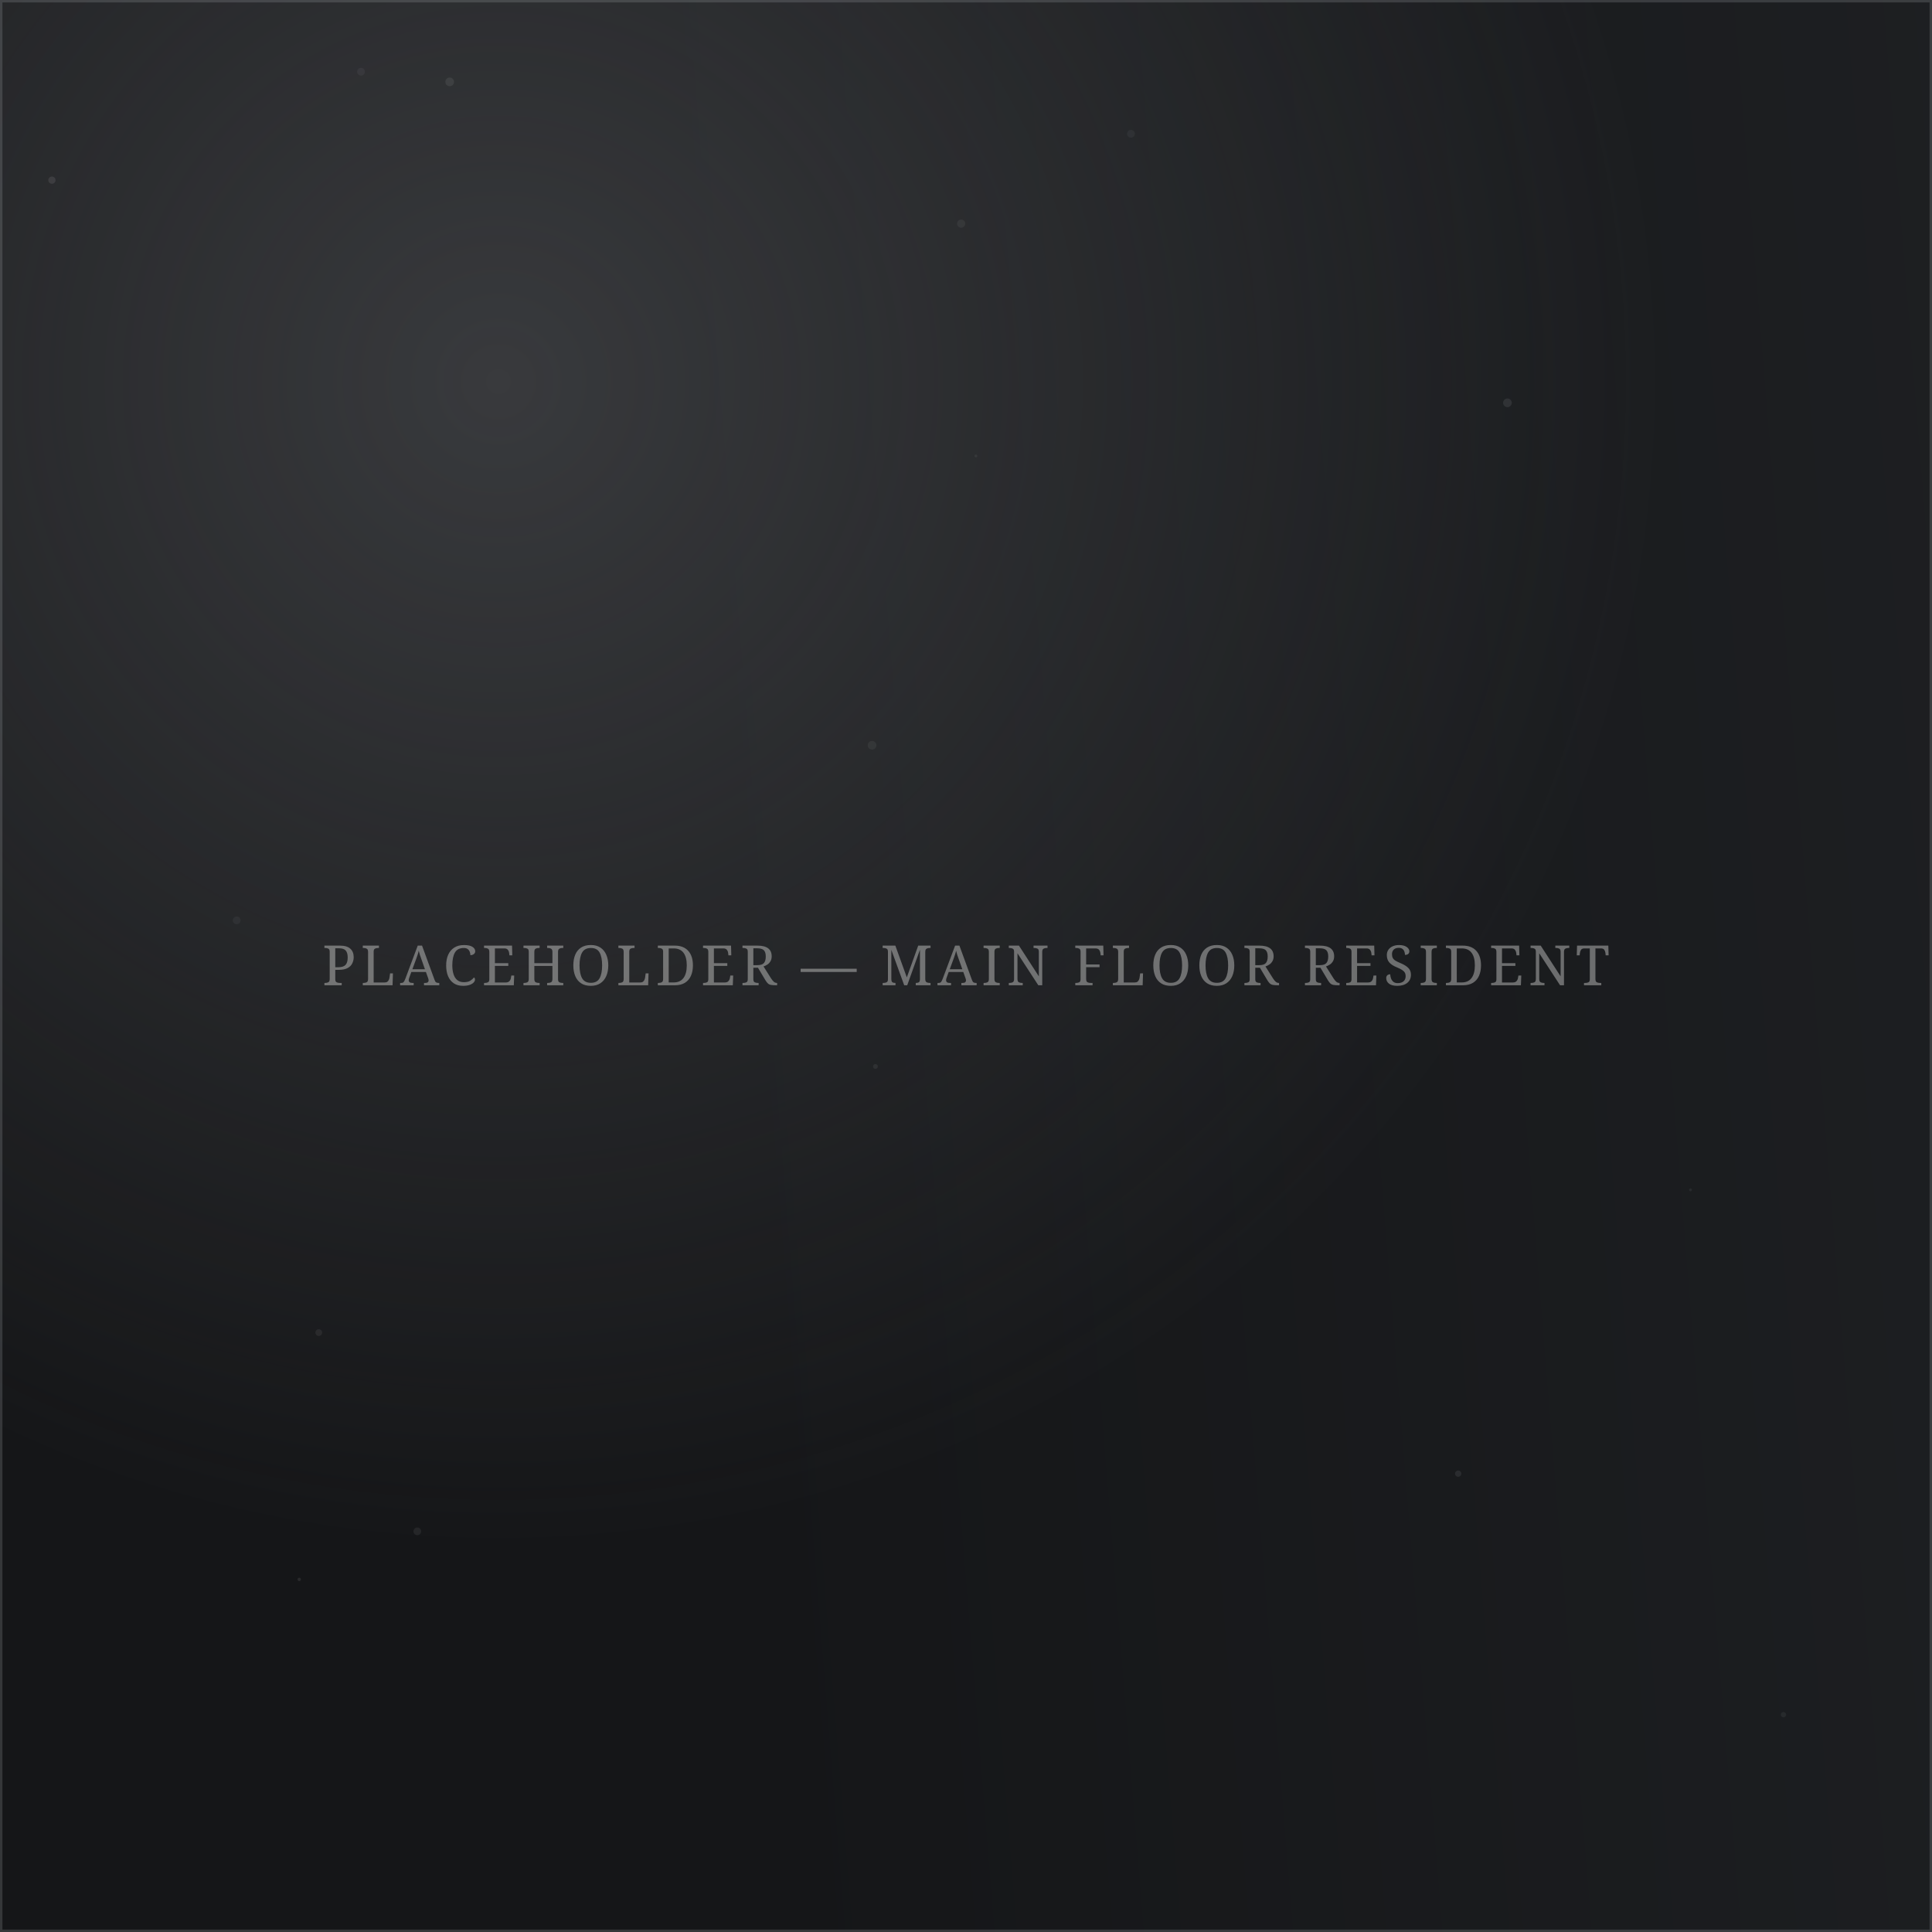
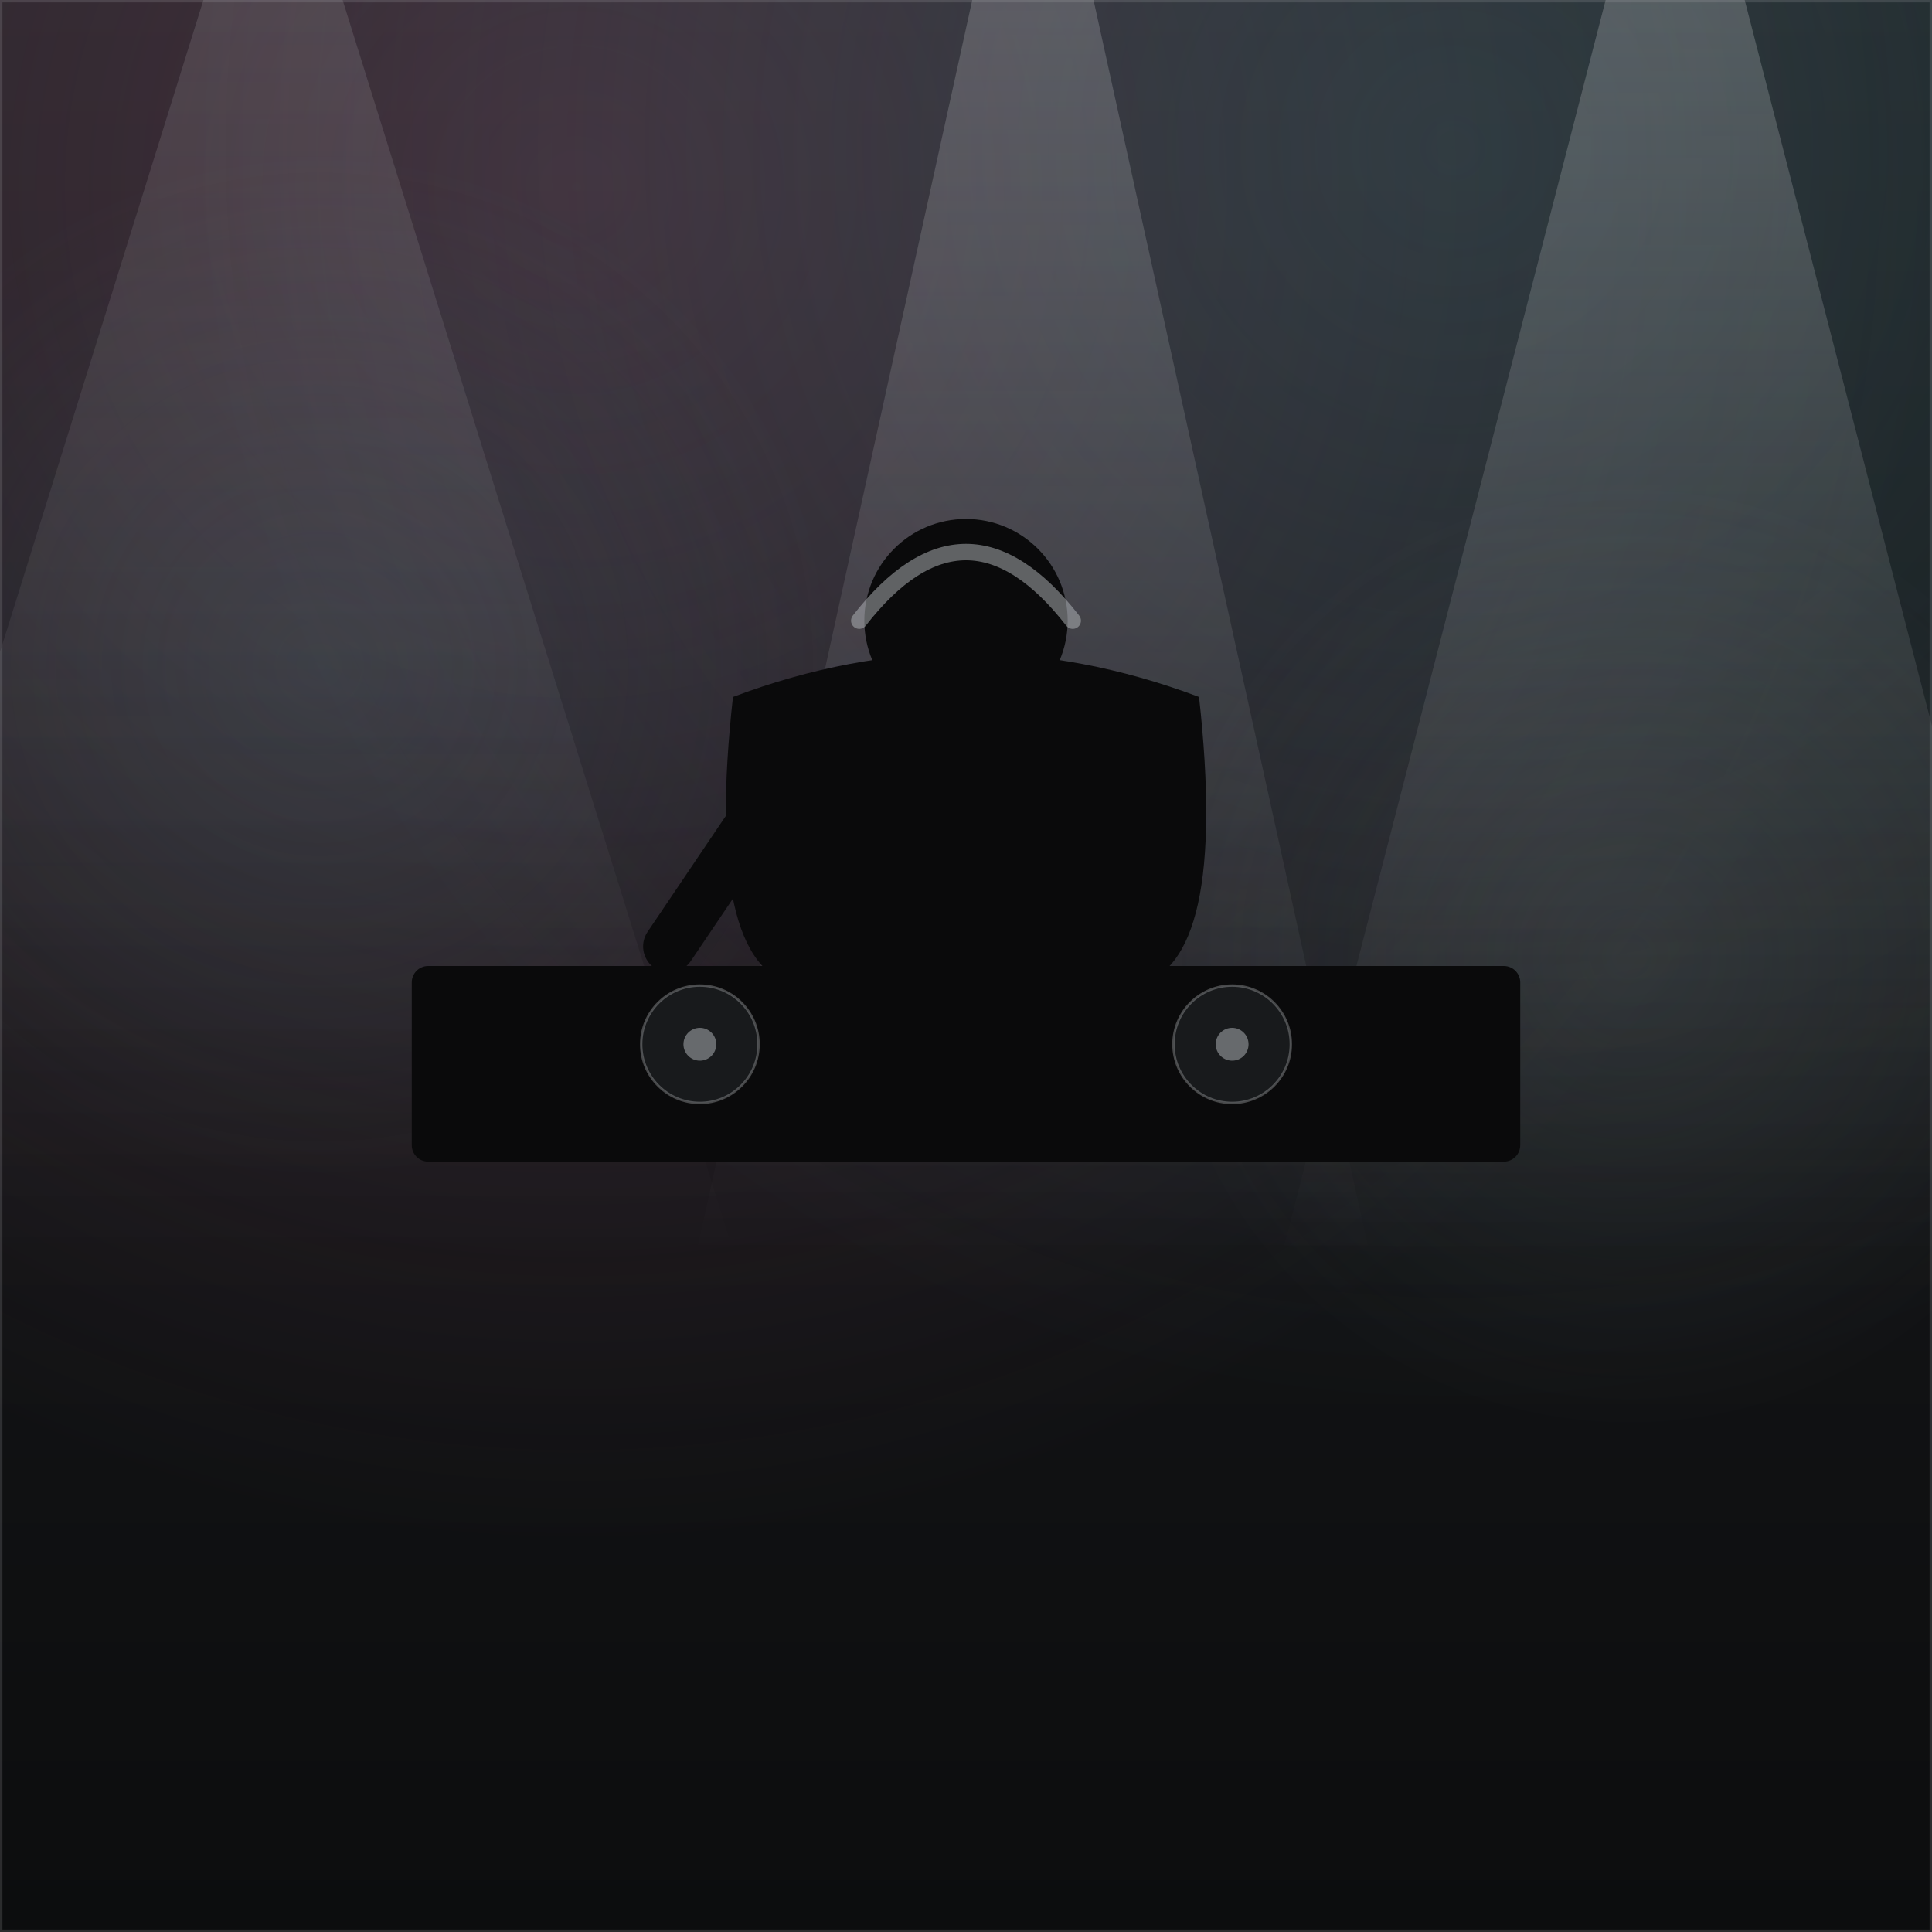
- <svg xmlns="http://www.w3.org/2000/svg" viewBox="0 0 800 800" width="800" height="800" role="img" aria-label="PLACEHOLDER — MAIN FLOOR RESIDENT">
+ <svg xmlns="http://www.w3.org/2000/svg" viewBox="0 0 800 800" width="800" height="800">
  <defs>
-     <linearGradient id="g" x1="0%" y1="0%" x2="100%" y2="100%" gradientTransform="rotate(130 0.5 0.5)">
+     <filter id="soft">
+       <feGaussianBlur stdDeviation="1.1" />
+     </filter>
+     <filter id="softer">
+       <feGaussianBlur stdDeviation="2.4" />
+     </filter>
+     <radialGradient id="glowM" cx="30%" cy="10%" r="70%">
+       <stop offset="0%" stop-color="#7A4A63" stop-opacity="0.4" />
+       <stop offset="100%" stop-color="#7A4A63" stop-opacity="0" />
+     </radialGradient>
+     <radialGradient id="glowC" cx="75%" cy="8%" r="65%">
+       <stop offset="0%" stop-color="#3E6B72" stop-opacity="0.32" />
+       <stop offset="100%" stop-color="#3E6B72" stop-opacity="0" />
+     </radialGradient>
+     <linearGradient id="bg" x1="0%" y1="0%" x2="0%" y2="100%">
      <stop offset="0%" stop-color="#1F2124" />
-       <stop offset="60%" stop-color="#151618" />
-       <stop offset="100%" stop-color="#151618" />
+       <stop offset="45%" stop-color="#151618" />
+       <stop offset="100%" stop-color="#0C0D0E" />
    </linearGradient>
-     <radialGradient id="glow" cx="26%" cy="20%" r="60%">
-       <stop offset="0%" stop-color="#5C5E62" stop-opacity="0.5" />
+   </defs>
+   <rect width="800" height="800" fill="url(#bg)" />
+   <rect width="800" height="800" fill="url(#glowM)" />
+   <rect width="800" height="800" fill="url(#glowC)" />
+   <defs>
+     <radialGradient id="haze0131" cx="50%" cy="50%" r="50%">
+       <stop offset="0%" stop-color="#3E6B72" stop-opacity="0.22" />
+       <stop offset="100%" stop-color="#3E6B72" stop-opacity="0" />
+     </radialGradient>
+   </defs>
+   <circle cx="132.0" cy="275.9" r="215.1" fill="url(#haze0131)" />
+   <defs>
+     <radialGradient id="haze1674" cx="50%" cy="50%" r="50%">
+       <stop offset="0%" stop-color="#5C5E62" stop-opacity="0.22" />
      <stop offset="100%" stop-color="#5C5E62" stop-opacity="0" />
    </radialGradient>
  </defs>
-   <rect width="800" height="800" fill="url(#g)" />
-   <rect width="800" height="800" fill="url(#glow)" />
-   <circle cx="132.0" cy="551.8" r="1.4" fill="#B7BABE" opacity="0.09" />
-   <circle cx="172.8" cy="634.1" r="1.6" fill="#B7BABE" opacity="0.09" />
-   <circle cx="404.1" cy="188.8" r="0.6" fill="#B7BABE" opacity="0.08" />
-   <circle cx="468.3" cy="55.4" r="1.6" fill="#B7BABE" opacity="0.07" />
-   <circle cx="186.2" cy="33.9" r="1.8" fill="#B7BABE" opacity="0.11" />
-   <circle cx="700.0" cy="492.7" r="0.6" fill="#B7BABE" opacity="0.08" />
-   <circle cx="398.0" cy="92.6" r="1.7" fill="#B7BABE" opacity="0.08" />
-   <circle cx="123.9" cy="654.0" r="0.7" fill="#B7BABE" opacity="0.12" />
-   <circle cx="362.5" cy="441.6" r="1.0" fill="#B7BABE" opacity="0.09" />
-   <circle cx="149.5" cy="29.7" r="1.6" fill="#B7BABE" opacity="0.07" />
-   <circle cx="624.2" cy="166.8" r="1.8" fill="#B7BABE" opacity="0.12" />
-   <circle cx="603.8" cy="610.2" r="1.3" fill="#B7BABE" opacity="0.11" />
-   <circle cx="98.0" cy="381.1" r="1.6" fill="#B7BABE" opacity="0.07" />
-   <circle cx="738.5" cy="710.0" r="1.1" fill="#B7BABE" opacity="0.08" />
-   <circle cx="361.1" cy="308.6" r="1.8" fill="#B7BABE" opacity="0.08" />
-   <circle cx="21.5" cy="74.6" r="1.5" fill="#B7BABE" opacity="0.13" />
-   <rect x="0.5" y="0.5" width="799" height="799" fill="none" stroke="#B7BABE" stroke-opacity="0.2" />
-   <text x="400.0" y="400.0" text-anchor="middle" dominant-baseline="middle" font-family="Georgia, serif" font-size="23" letter-spacing="2" fill="#F2F2F0" fill-opacity="0.38">PLACEHOLDER — MAIN FLOOR RESIDENT</text>
+   <circle cx="674.6" cy="395.9" r="197.2" fill="url(#haze1674)" />
+   <defs>
+     <linearGradient id="beam0113" x1="0" y1="0" x2="0" y2="1">
+       <stop offset="0%" stop-color="#E4E5E7" stop-opacity="0.14" />
+       <stop offset="100%" stop-color="#E4E5E7" stop-opacity="0" />
+     </linearGradient>
+   </defs>
+   <polygon points="93.6,-30 132.5,-30 304.2,520.0 -78.0,520.0" fill="url(#beam0113)" />
+   <defs>
+     <linearGradient id="beam1427" x1="0" y1="0" x2="0" y2="1">
+       <stop offset="0%" stop-color="#E4E5E7" stop-opacity="0.22" />
+       <stop offset="100%" stop-color="#E4E5E7" stop-opacity="0" />
+     </linearGradient>
+   </defs>
+   <polygon points="409.2,-30 446.2,-30 567.3,520.0 288.1,520.0" fill="url(#beam1427)" />
+   <defs>
+     <linearGradient id="beam2693" x1="0" y1="0" x2="0" y2="1">
+       <stop offset="0%" stop-color="#E4E5E7" stop-opacity="0.24" />
+       <stop offset="100%" stop-color="#E4E5E7" stop-opacity="0" />
+     </linearGradient>
+   </defs>
+   <polygon points="672.6,-30 714.7,-30 856.6,520.0 530.7,520.0" fill="url(#beam2693)" />
+   <rect x="170.5" y="400.0" width="459.0" height="81.0" rx="6.8" fill="#0A0A0B" />
+   <circle cx="289.8" cy="432.4" r="24.3" fill="#1F2124" fill-opacity="0.7" stroke="#B7BABE" stroke-opacity="0.35" />
+   <circle cx="289.8" cy="432.4" r="6.8" fill="#B7BABE" fill-opacity="0.5" />
+   <circle cx="510.2" cy="432.4" r="24.3" fill="#1F2124" fill-opacity="0.7" stroke="#B7BABE" stroke-opacity="0.35" />
+   <circle cx="510.2" cy="432.4" r="6.8" fill="#B7BABE" fill-opacity="0.5" />
+   <path d="M303.5,288.6 Q291.2,400.0 329.8,408.1 L470.2,408.1 Q508.8,400.0 496.5,288.6 Q400.0,252.2 303.5,288.6 Z" fill="#0A0A0B" />
+   <circle cx="400.0" cy="257.0" r="42.1" fill="#0A0A0B" />
+   <path d="M355.8,257.0 Q400.0,200.2 444.2,257.0" stroke="#B7BABE" stroke-opacity="0.5" stroke-width="6.8" fill="none" stroke-linecap="round" />
+   <path d="M326.3,319.0 L277.1,391.9" stroke="#0A0A0B" stroke-width="21.6" stroke-linecap="round" />
+   <rect x="0.5" y="0.5" width="799" height="799" fill="none" stroke="#B7BABE" stroke-opacity="0.18" />
</svg>
